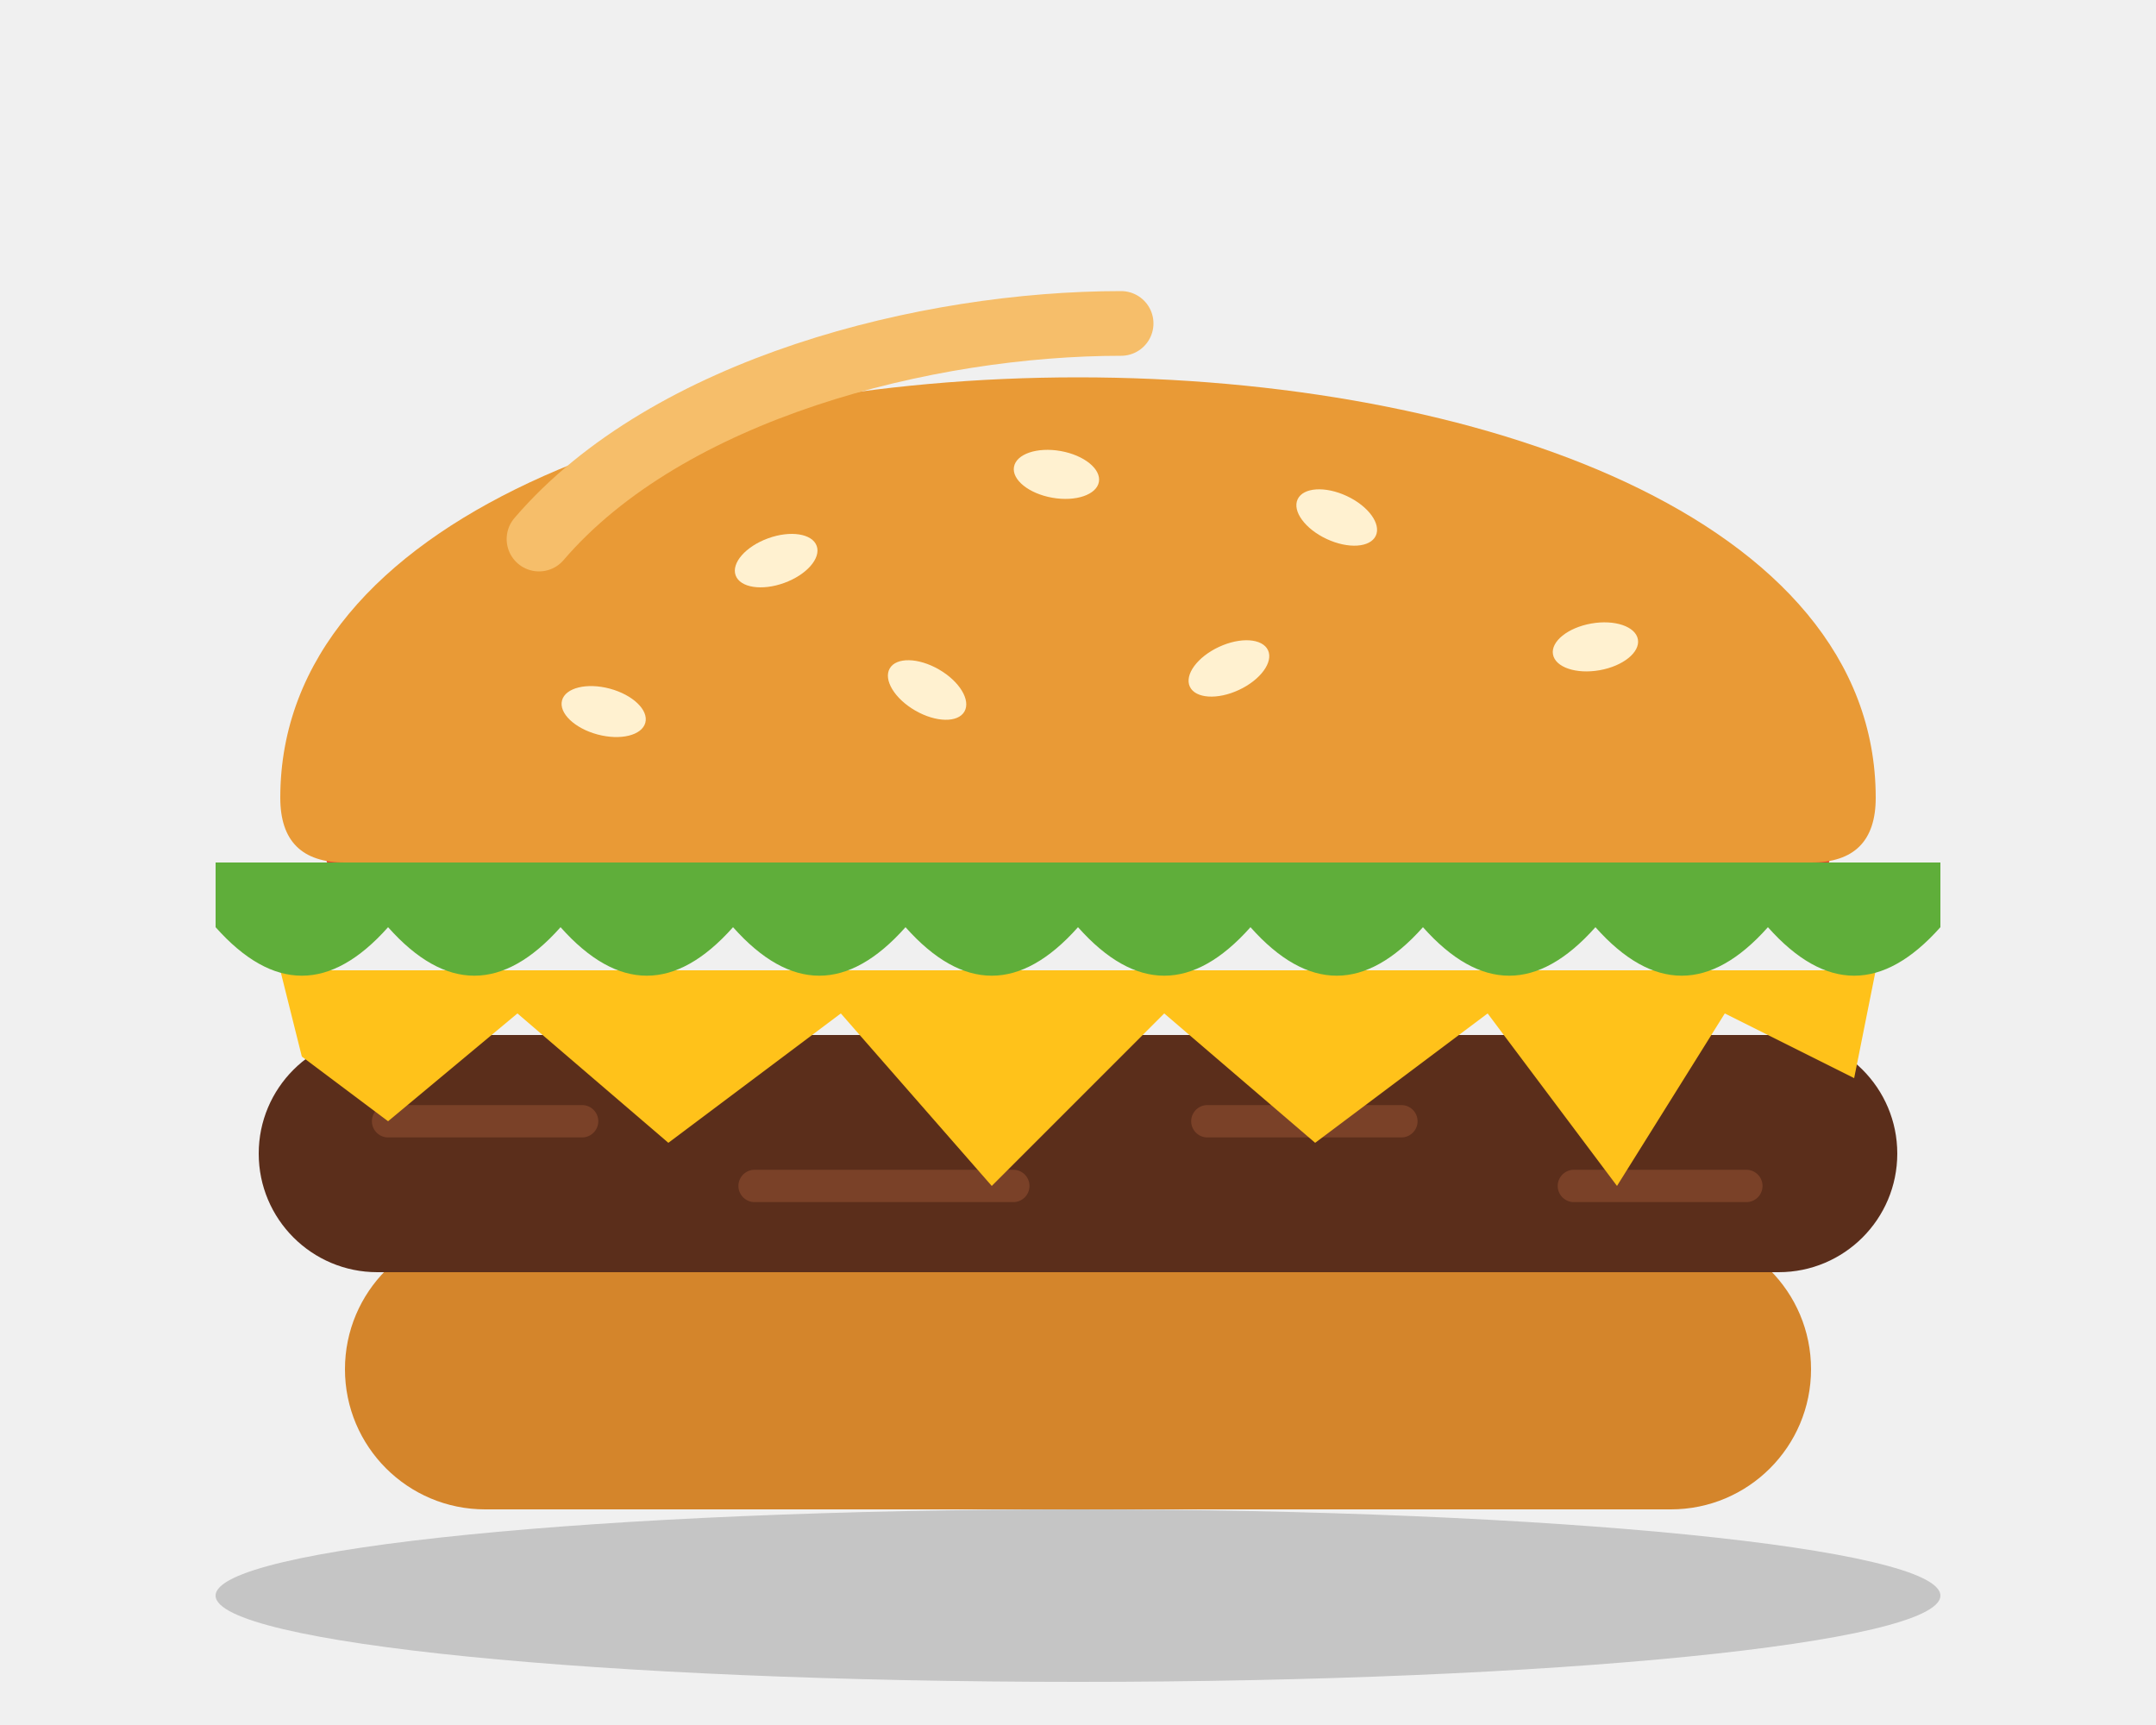
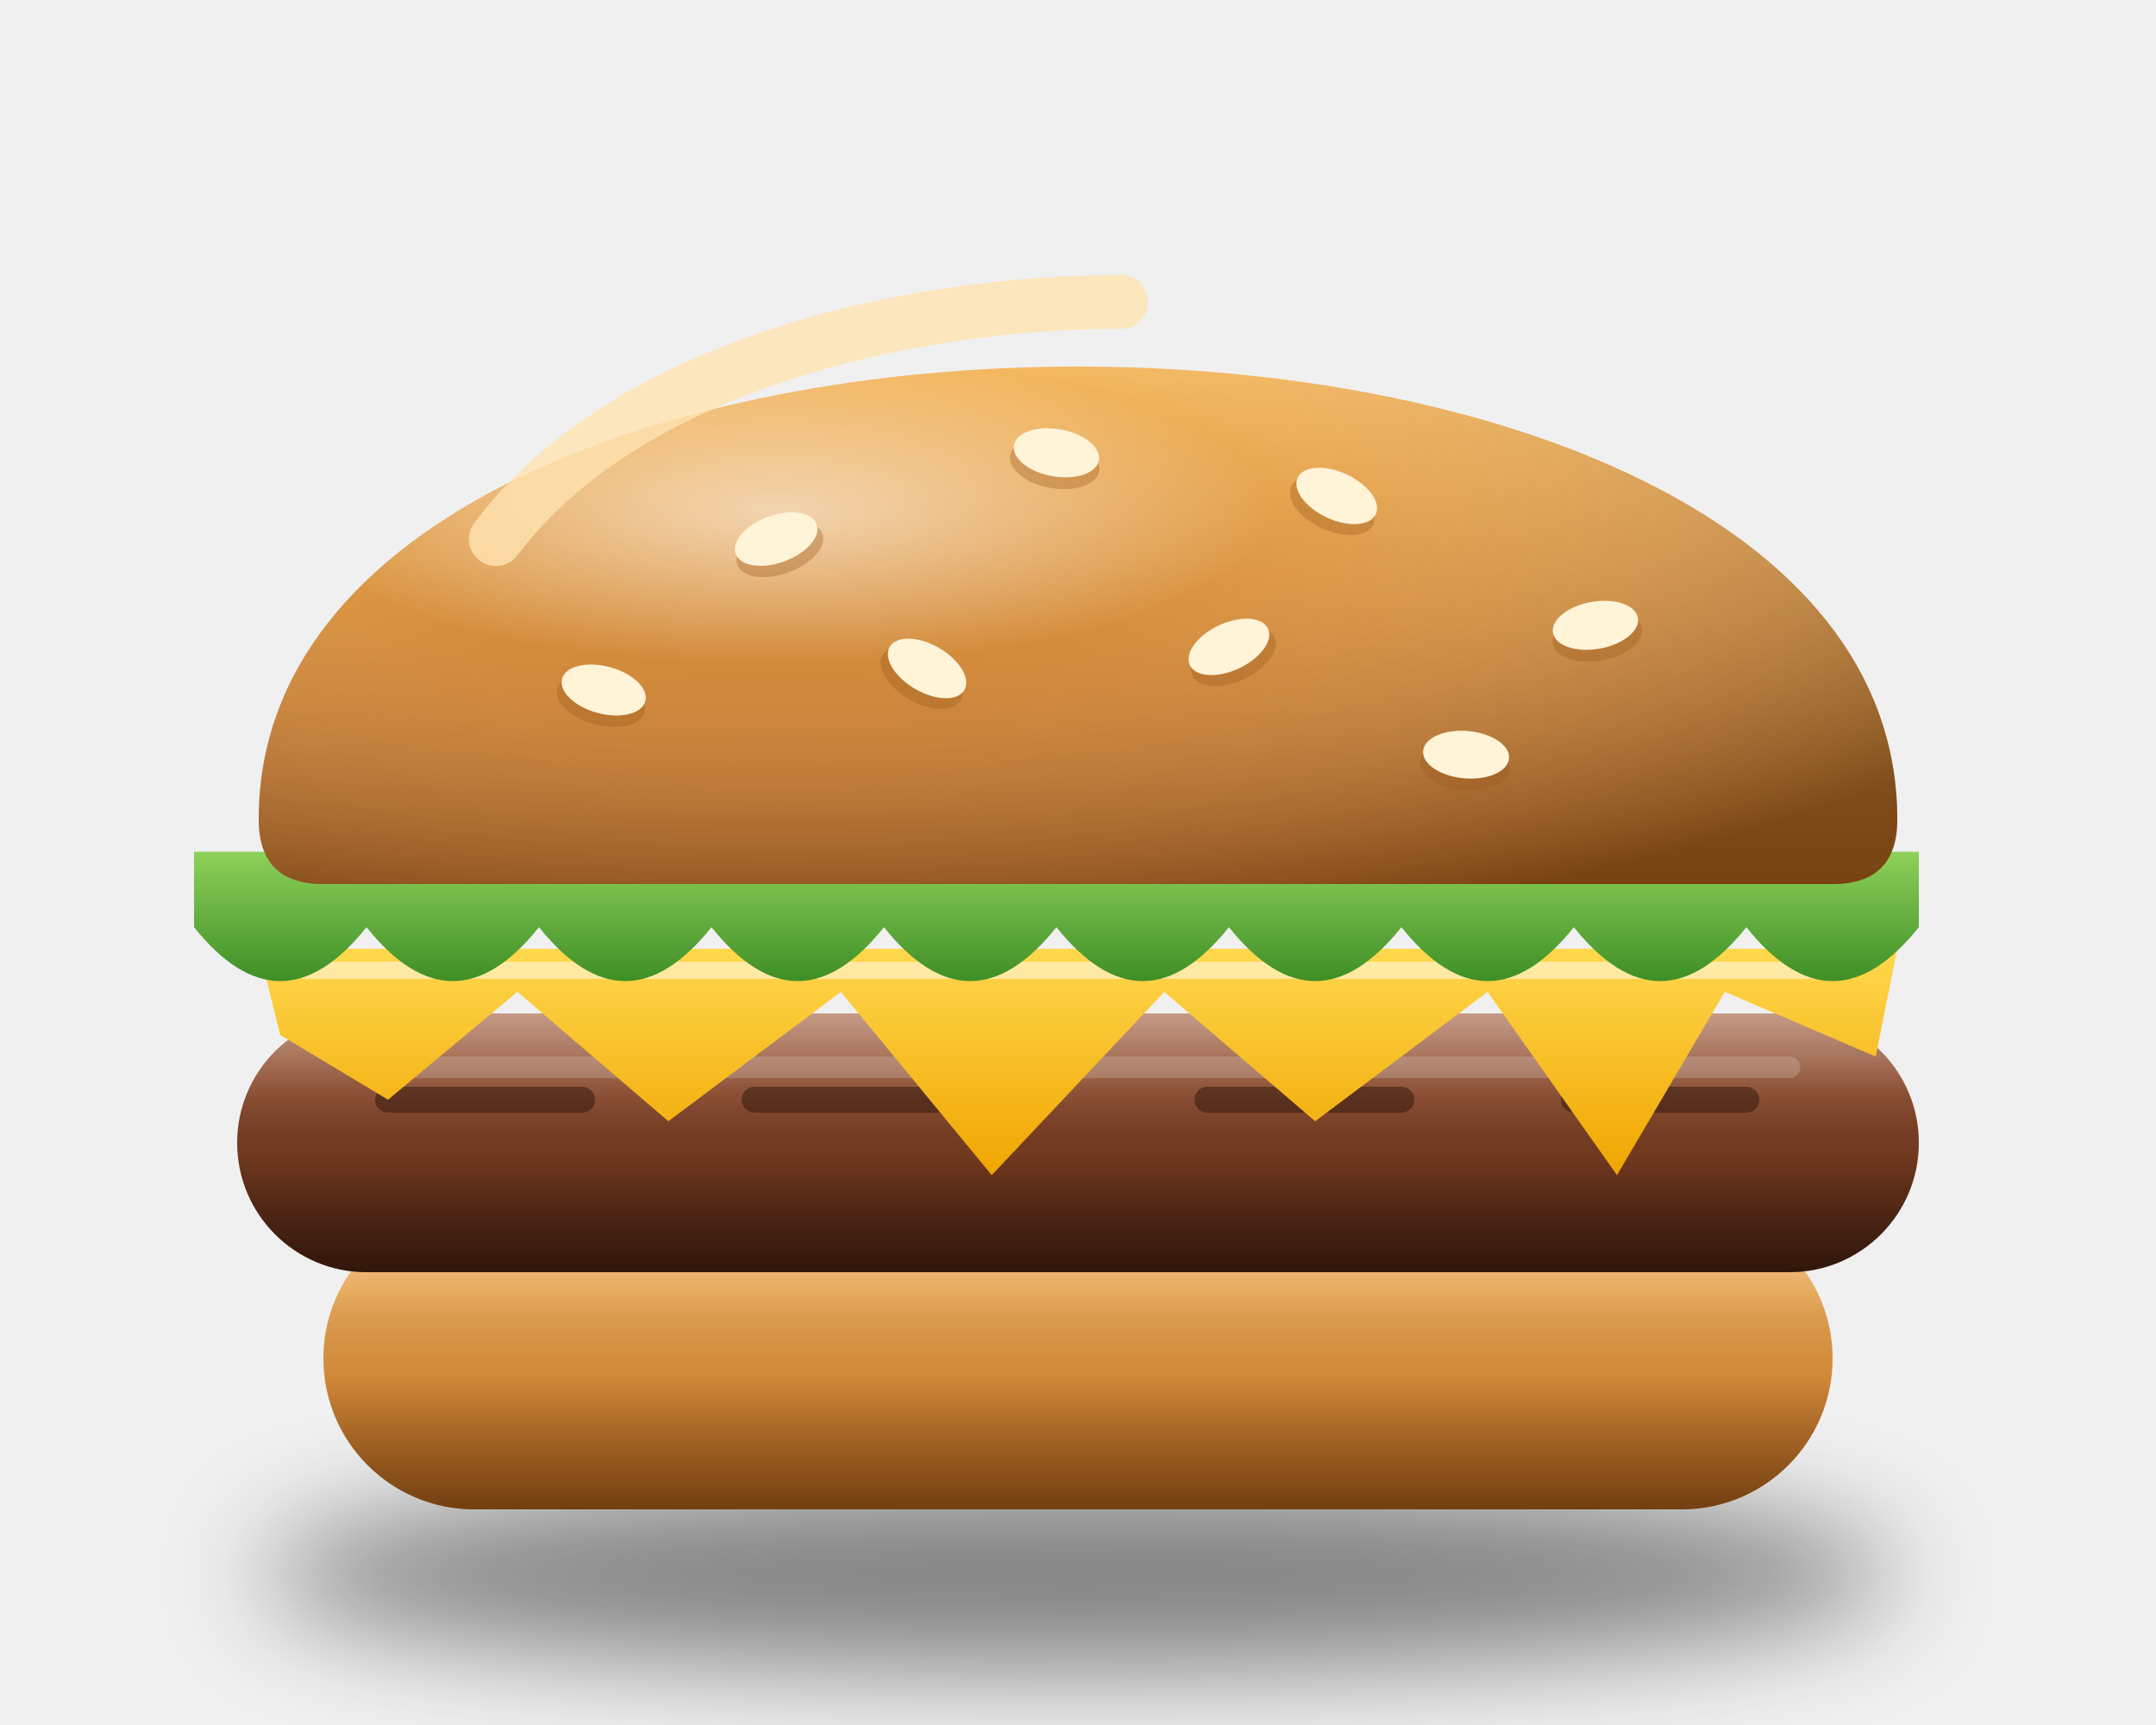
<svg xmlns="http://www.w3.org/2000/svg" viewBox="0 0 200 160">
-   <ellipse cx="100" cy="148" rx="80" ry="8" fill="#000" fill-opacity=".18" />
-   <rect x="32" y="114" width="136" height="26" rx="13" fill="#D4852B" />
-   <rect x="24" y="96" width="152" height="22" rx="11" fill="#5B2E1B" />
-   <path d="M36 104 h18 M70 110 h24 M112 104 h18 M146 110 h16" stroke="#7A4128" stroke-width="3" stroke-linecap="round" />
-   <path d="M26 90 H174 L172 100 L160 94 L150 110 L138 94 L122 106 L108 94 L92 110 L78 94 L62 106 L48 94 L36 104 L28 98 Z" fill="#FFC21A" />
-   <rect x="30" y="72" width="140" height="12" rx="6" fill="#E5432D" />
-   <path d="M20 86 q8 9 16 0 q8 9 16 0 q8 9 16 0 q8 9 16 0 q8 9 16 0 q8 9 16 0 q8 9 16 0 q8 9 16 0 q8 9 16 0 q8 9 16 0 v-6 H20 Z" fill="#5FAE3A" />
+   <defs>
+     <filter id="blur" x="-30%" y="-80%" width="160%" height="260%">
+       <feGaussianBlur stdDeviation="5" />
+     </filter>
+     <filter id="soft" x="-20%" y="-20%" width="140%" height="140%">
+       <feGaussianBlur stdDeviation="1.1" />
+     </filter>
+     <linearGradient id="cylH" x1="0" y1="0" x2="0" y2="1">
+       <stop offset="0" stop-color="#fff" stop-opacity=".42" />
+       <stop offset=".28" stop-color="#fff" stop-opacity=".1" />
+       <stop offset=".55" stop-color="#000" stop-opacity="0" />
+       <stop offset="1" stop-color="#000" stop-opacity=".38" />
+     </linearGradient>
+     <linearGradient id="cylV" x1="0" y1="0" x2="1" y2="0">
+       <stop offset="0" stop-color="#000" stop-opacity=".32" />
+       <stop offset=".22" stop-color="#fff" stop-opacity=".28" />
+       <stop offset=".42" stop-color="#fff" stop-opacity="0" />
+       <stop offset="1" stop-color="#000" stop-opacity=".4" />
+     </linearGradient>
+     <radialGradient id="dome" cx=".32" cy=".28" r=".85">
+       <stop offset="0" stop-color="#fff" stop-opacity=".55" />
+       <stop offset=".35" stop-color="#fff" stop-opacity="0" />
+       <stop offset="1" stop-color="#000" stop-opacity=".35" />
+     </radialGradient>
+     <radialGradient id="ball" cx=".35" cy=".3" r=".75">
+       <stop offset="0" stop-color="#fff" stop-opacity=".6" />
+       <stop offset=".4" stop-color="#fff" stop-opacity="0" />
+       <stop offset="1" stop-color="#000" stop-opacity=".35" />
+     </radialGradient>
+     <linearGradient id="bun" x1="0" y1="0" x2="0" y2="1">
+       <stop offset="0" stop-color="#F4B860" />
+       <stop offset="1" stop-color="#B9661C" />
+     </linearGradient>
+     <linearGradient id="bunLight" x1="0" y1="0" x2="0" y2="1">
+       <stop offset="0" stop-color="#FBD08C" />
+       <stop offset="1" stop-color="#D88A33" />
+     </linearGradient>
+     <linearGradient id="sausage" x1="0" y1="0" x2="0" y2="1">
+       <stop offset="0" stop-color="#E5684A" />
+       <stop offset=".5" stop-color="#B8391F" />
+       <stop offset="1" stop-color="#7E2414" />
+     </linearGradient>
+     <linearGradient id="meat" x1="0" y1="0" x2="0" y2="1">
+       <stop offset="0" stop-color="#9A5230" />
+       <stop offset="1" stop-color="#4E2412" />
+     </linearGradient>
+     <linearGradient id="tortilla" x1="0" y1="0" x2="0" y2="1">
+       <stop offset="0" stop-color="#F6D696" />
+       <stop offset=".55" stop-color="#E2AE5E" />
+       <stop offset="1" stop-color="#B57A34" />
+     </linearGradient>
+     <linearGradient id="tandir" x1="0" y1="0" x2="0" y2="1">
+       <stop offset="0" stop-color="#EBB86A" />
+       <stop offset=".55" stop-color="#C98A3C" />
+       <stop offset="1" stop-color="#8E5420" />
+     </linearGradient>
+     <radialGradient id="hole" cx=".5" cy=".5" r=".55">
+       <stop offset="0" stop-color="#2E140A" />
+       <stop offset=".7" stop-color="#5E2C14" />
+       <stop offset="1" stop-color="#8A4A24" />
+     </radialGradient>
+     <linearGradient id="cheese" x1="0" y1="0" x2="0" y2="1">
+       <stop offset="0" stop-color="#FFD84D" />
+       <stop offset="1" stop-color="#F0A500" />
+     </linearGradient>
+     <linearGradient id="lettuce" x1="0" y1="0" x2="0" y2="1">
+       <stop offset="0" stop-color="#8ED15A" />
+       <stop offset="1" stop-color="#3E8E26" />
+     </linearGradient>
+     <linearGradient id="tomato" x1="0" y1="0" x2="0" y2="1">
+       <stop offset="0" stop-color="#FF6A4D" />
+       <stop offset="1" stop-color="#C4281A" />
+     </linearGradient>
+     <linearGradient id="red" x1="0" y1="0" x2="1" y2="0">
+       <stop offset="0" stop-color="#A3140F" />
+       <stop offset=".3" stop-color="#F0392C" />
+       <stop offset=".5" stop-color="#D7261E" />
+       <stop offset="1" stop-color="#8E120C" />
+     </linearGradient>
+     <linearGradient id="fry" x1="0" y1="0" x2="1" y2="0">
+       <stop offset="0" stop-color="#E9A100" />
+       <stop offset=".4" stop-color="#FFE07A" />
+       <stop offset="1" stop-color="#E39A00" />
+     </linearGradient>
+     <radialGradient id="crispy" cx=".35" cy=".3" r=".8">
+       <stop offset="0" stop-color="#F2A452" />
+       <stop offset=".6" stop-color="#C46A26" />
+       <stop offset="1" stop-color="#8A4214" />
+     </radialGradient>
+   </defs>
+   <ellipse cx="100" cy="146" rx="76" ry="9" fill="#000" opacity="0.45" filter="url(#blur)" />
+   <rect x="30" y="112" width="140" height="28" rx="14" fill="url(#bun)" />
+   <rect x="30" y="112" width="140" height="28" rx="14" fill="url(#cylH)" />
+   <rect x="22" y="94" width="156" height="24" rx="12" fill="url(#meat)" />
+   <rect x="22" y="94" width="156" height="24" rx="12" fill="url(#cylH)" />
+   <path d="M36 102 h18" stroke="#2E140A" stroke-width="2.4" stroke-linecap="round" opacity=".5" />
+   <path d="M70 102 h24" stroke="#2E140A" stroke-width="2.4" stroke-linecap="round" opacity=".5" />
+   <path d="M112 102 h18" stroke="#2E140A" stroke-width="2.4" stroke-linecap="round" opacity=".5" />
+   <path d="M146 102 h16" stroke="#2E140A" stroke-width="2.4" stroke-linecap="round" opacity=".5" />
+   <path d="M34 99 H166" stroke="#fff" stroke-width="2" opacity=".18" stroke-linecap="round" />
+   <path d="M24 88 H176 L174 98 L160 92 L150 109 L138 92 L122 104 L108 92 L92 109 L78 92 L62 104 L48 92 L36 102 L26 96 Z" fill="url(#cheese)" />
+   <path d="M28 90 H172" stroke="#fff" stroke-width="1.6" opacity=".5" />
+   <rect x="28" y="72" width="144" height="12" rx="6" fill="url(#tomato)" />
+   <rect x="28" y="72" width="144" height="12" rx="6" fill="url(#cylH)" />
+   <path d="M18 86 q8 10 16 0 q8 10 16 0 q8 10 16 0 q8 10 16 0 q8 10 16 0 q8 10 16 0 q8 10 16 0 q8 10 16 0 q8 10 16 0 q8 10 16 0 v-7 H18 Z" fill="url(#lettuce)" />
  <g transform="translate(0 0)">
-     <path d="M26 74 C26 22 174 22 174 74 Q174 80 168 80 H32 Q26 80 26 74 Z" fill="#E99A36" />
-     <path d="M50 50 C62 36 86 30 104 30" stroke="#F6BE6A" stroke-width="6" stroke-linecap="round" fill="none" />
-     <ellipse cx="72" cy="52" rx="4" ry="2.2" fill="#FFF1D0" transform="rotate(-20 72 52)" />
-     <ellipse cx="98" cy="44" rx="4" ry="2.2" fill="#FFF1D0" transform="rotate(10 98 44)" />
-     <ellipse cx="124" cy="48" rx="4" ry="2.2" fill="#FFF1D0" transform="rotate(25 124 48)" />
-     <ellipse cx="148" cy="60" rx="4" ry="2.2" fill="#FFF1D0" transform="rotate(-10 148 60)" />
-     <ellipse cx="86" cy="64" rx="4" ry="2.2" fill="#FFF1D0" transform="rotate(30 86 64)" />
-     <ellipse cx="114" cy="62" rx="4" ry="2.2" fill="#FFF1D0" transform="rotate(-25 114 62)" />
-     <ellipse cx="56" cy="66" rx="4" ry="2.2" fill="#FFF1D0" transform="rotate(15 56 66)" />
+     <path d="M24 76 C24 20 176 20 176 76 Q176 82 170 82 H30 Q24 82 24 76 Z" fill="url(#bun)" />
+     <path d="M24 76 C24 20 176 20 176 76 Q176 82 170 82 H30 Q24 82 24 76 Z" fill="url(#dome)" />
+     <path d="M46 50 C58 34 84 28 104 28" stroke="#FFE3B0" stroke-width="5" stroke-linecap="round" fill="none" opacity=".8" />
+     <g transform="rotate(-20 72 50)">
+       <ellipse cx="72" cy="51" rx="4.2" ry="2.3" fill="#9A5A1A" opacity=".35" />
+       <ellipse cx="72" cy="50" rx="4" ry="2.2" fill="#FFF3D8" />
+     </g>
+     <g transform="rotate(10 98 42)">
+       <ellipse cx="98" cy="43" rx="4.2" ry="2.3" fill="#9A5A1A" opacity=".35" />
+       <ellipse cx="98" cy="42" rx="4" ry="2.2" fill="#FFF3D8" />
+     </g>
+     <g transform="rotate(25 124 46)">
+       <ellipse cx="124" cy="47" rx="4.2" ry="2.3" fill="#9A5A1A" opacity=".35" />
+       <ellipse cx="124" cy="46" rx="4" ry="2.2" fill="#FFF3D8" />
+     </g>
+     <g transform="rotate(-10 148 58)">
+       <ellipse cx="148" cy="59" rx="4.2" ry="2.3" fill="#9A5A1A" opacity=".35" />
+       <ellipse cx="148" cy="58" rx="4" ry="2.2" fill="#FFF3D8" />
+     </g>
+     <g transform="rotate(30 86 62)">
+       <ellipse cx="86" cy="63" rx="4.2" ry="2.3" fill="#9A5A1A" opacity=".35" />
+       <ellipse cx="86" cy="62" rx="4" ry="2.2" fill="#FFF3D8" />
+     </g>
+     <g transform="rotate(-25 114 60)">
+       <ellipse cx="114" cy="61" rx="4.2" ry="2.3" fill="#9A5A1A" opacity=".35" />
+       <ellipse cx="114" cy="60" rx="4" ry="2.2" fill="#FFF3D8" />
+     </g>
+     <g transform="rotate(15 56 64)">
+       <ellipse cx="56" cy="65" rx="4.2" ry="2.3" fill="#9A5A1A" opacity=".35" />
+       <ellipse cx="56" cy="64" rx="4" ry="2.2" fill="#FFF3D8" />
+     </g>
+     <g transform="rotate(5 136 70)">
+       <ellipse cx="136" cy="71" rx="4.2" ry="2.3" fill="#9A5A1A" opacity=".35" />
+       <ellipse cx="136" cy="70" rx="4" ry="2.2" fill="#FFF3D8" />
+     </g>
  </g>
</svg>
